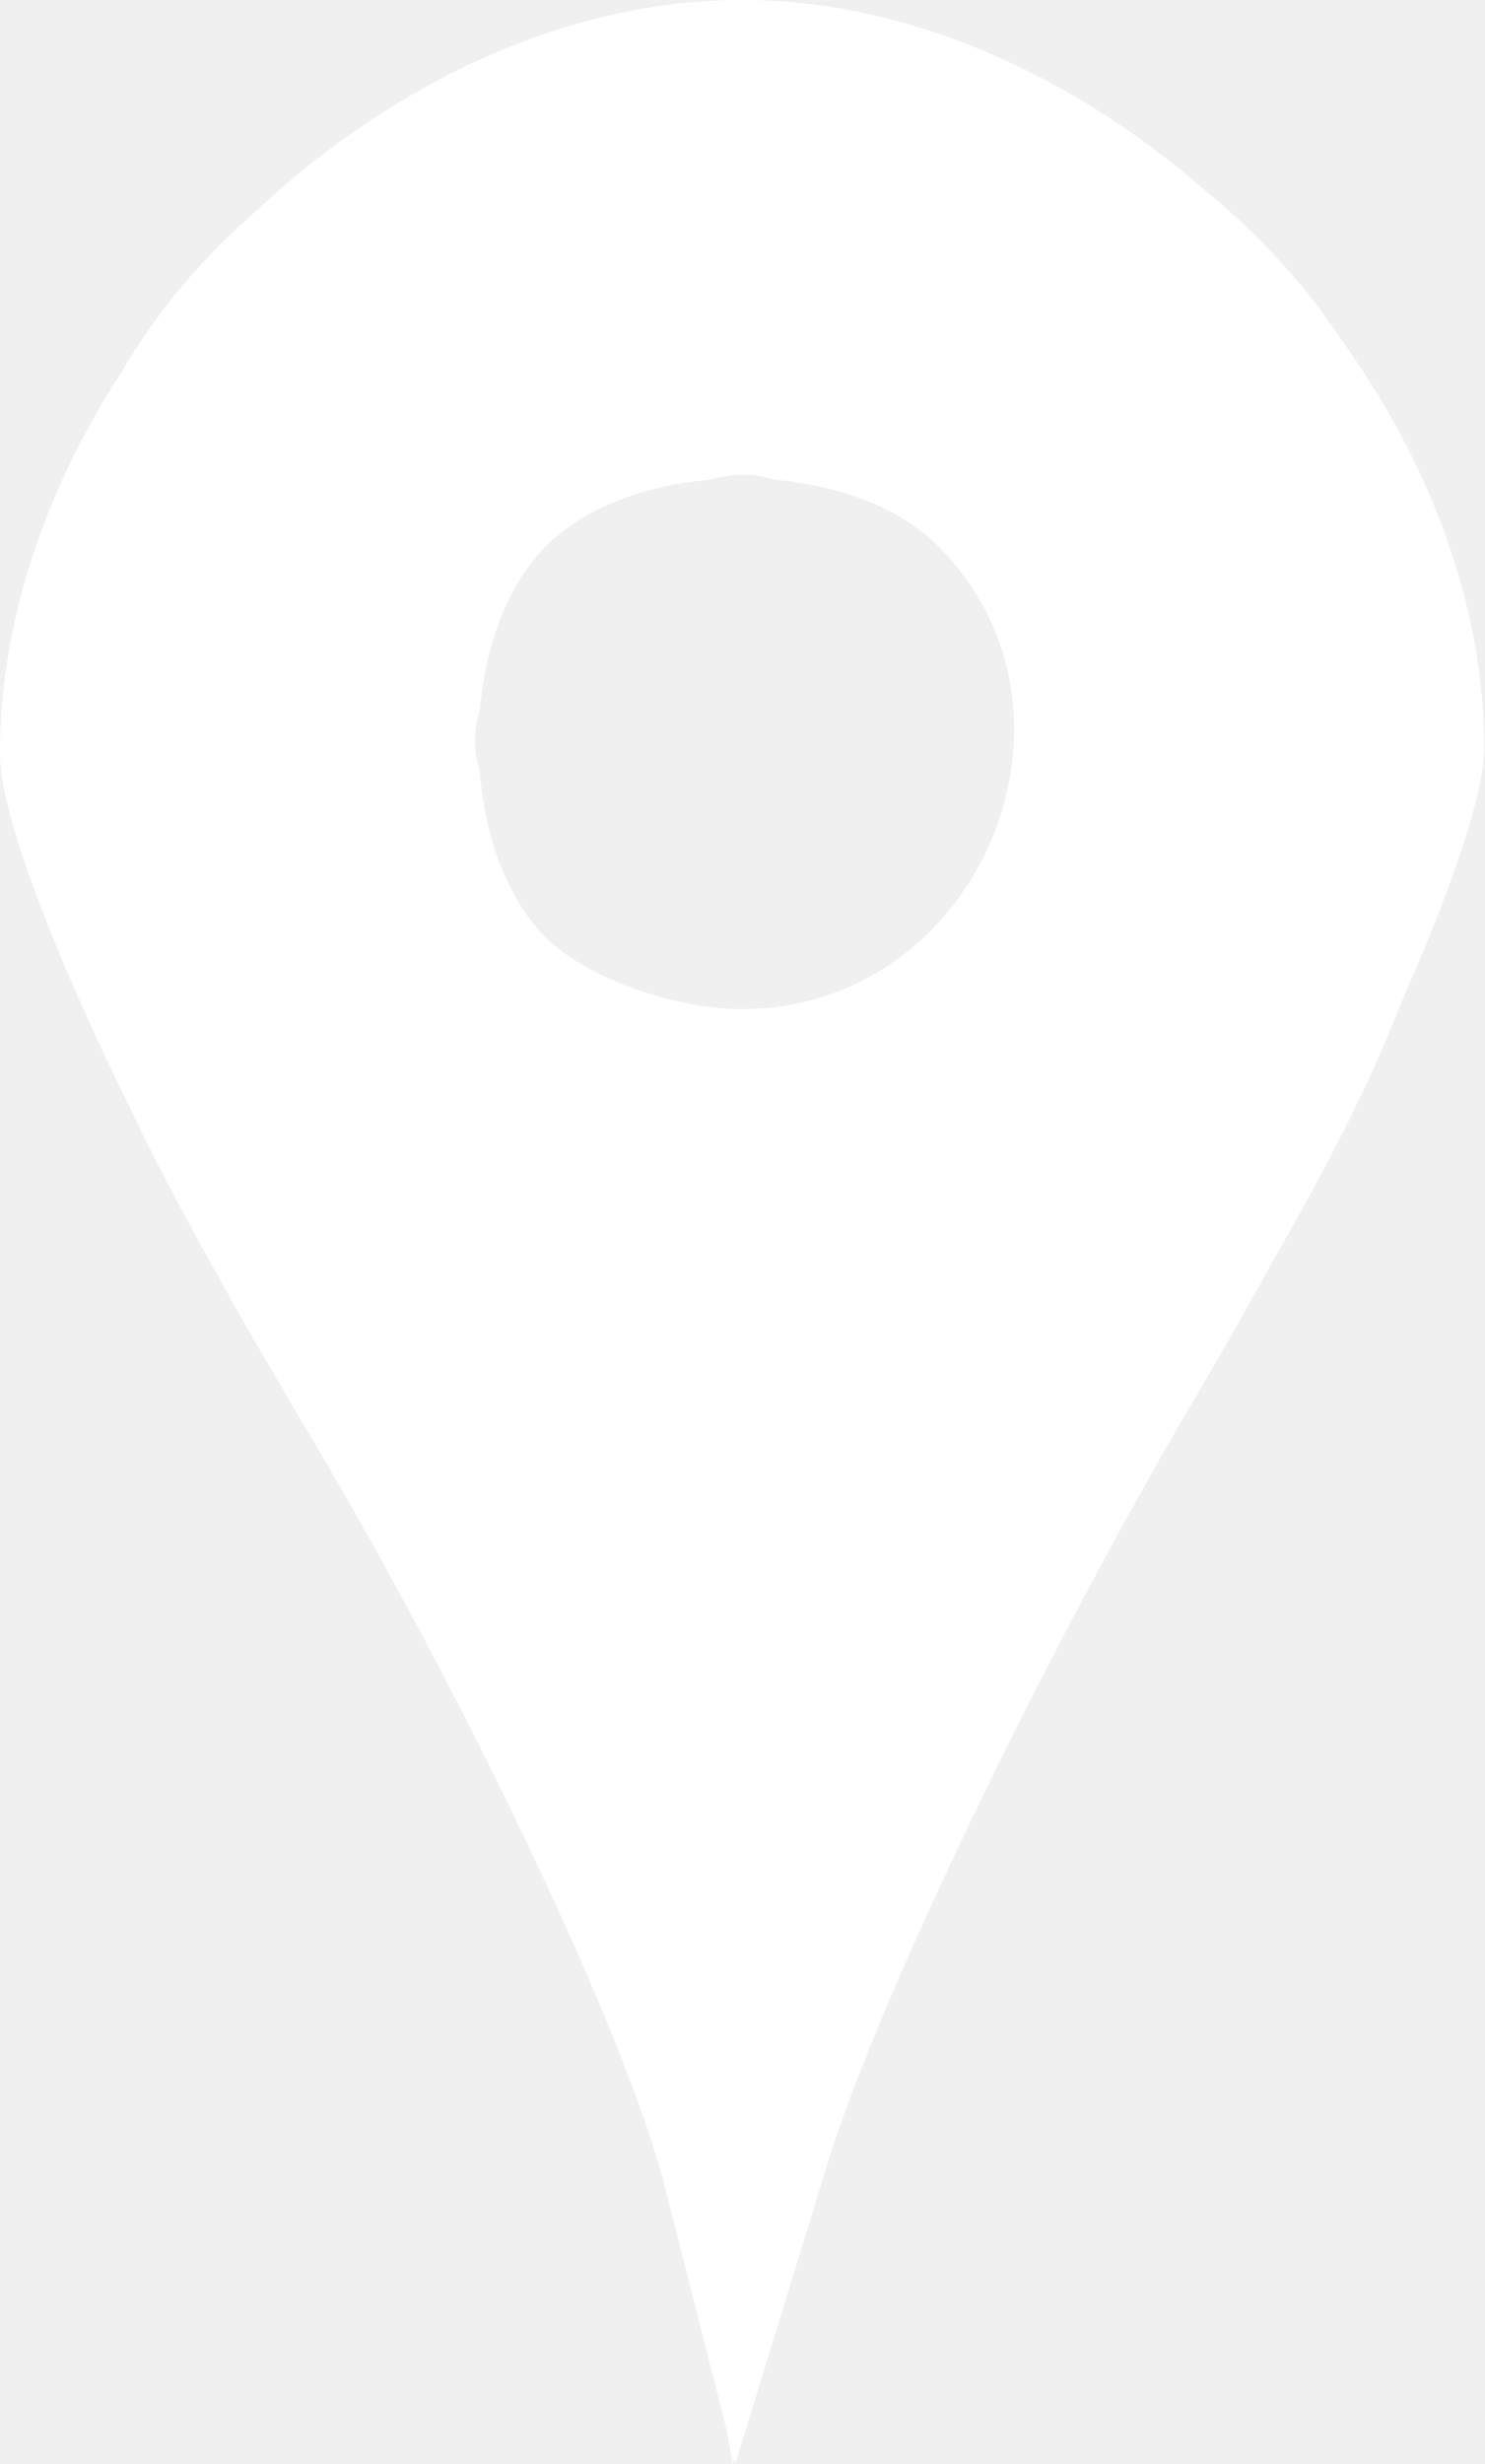
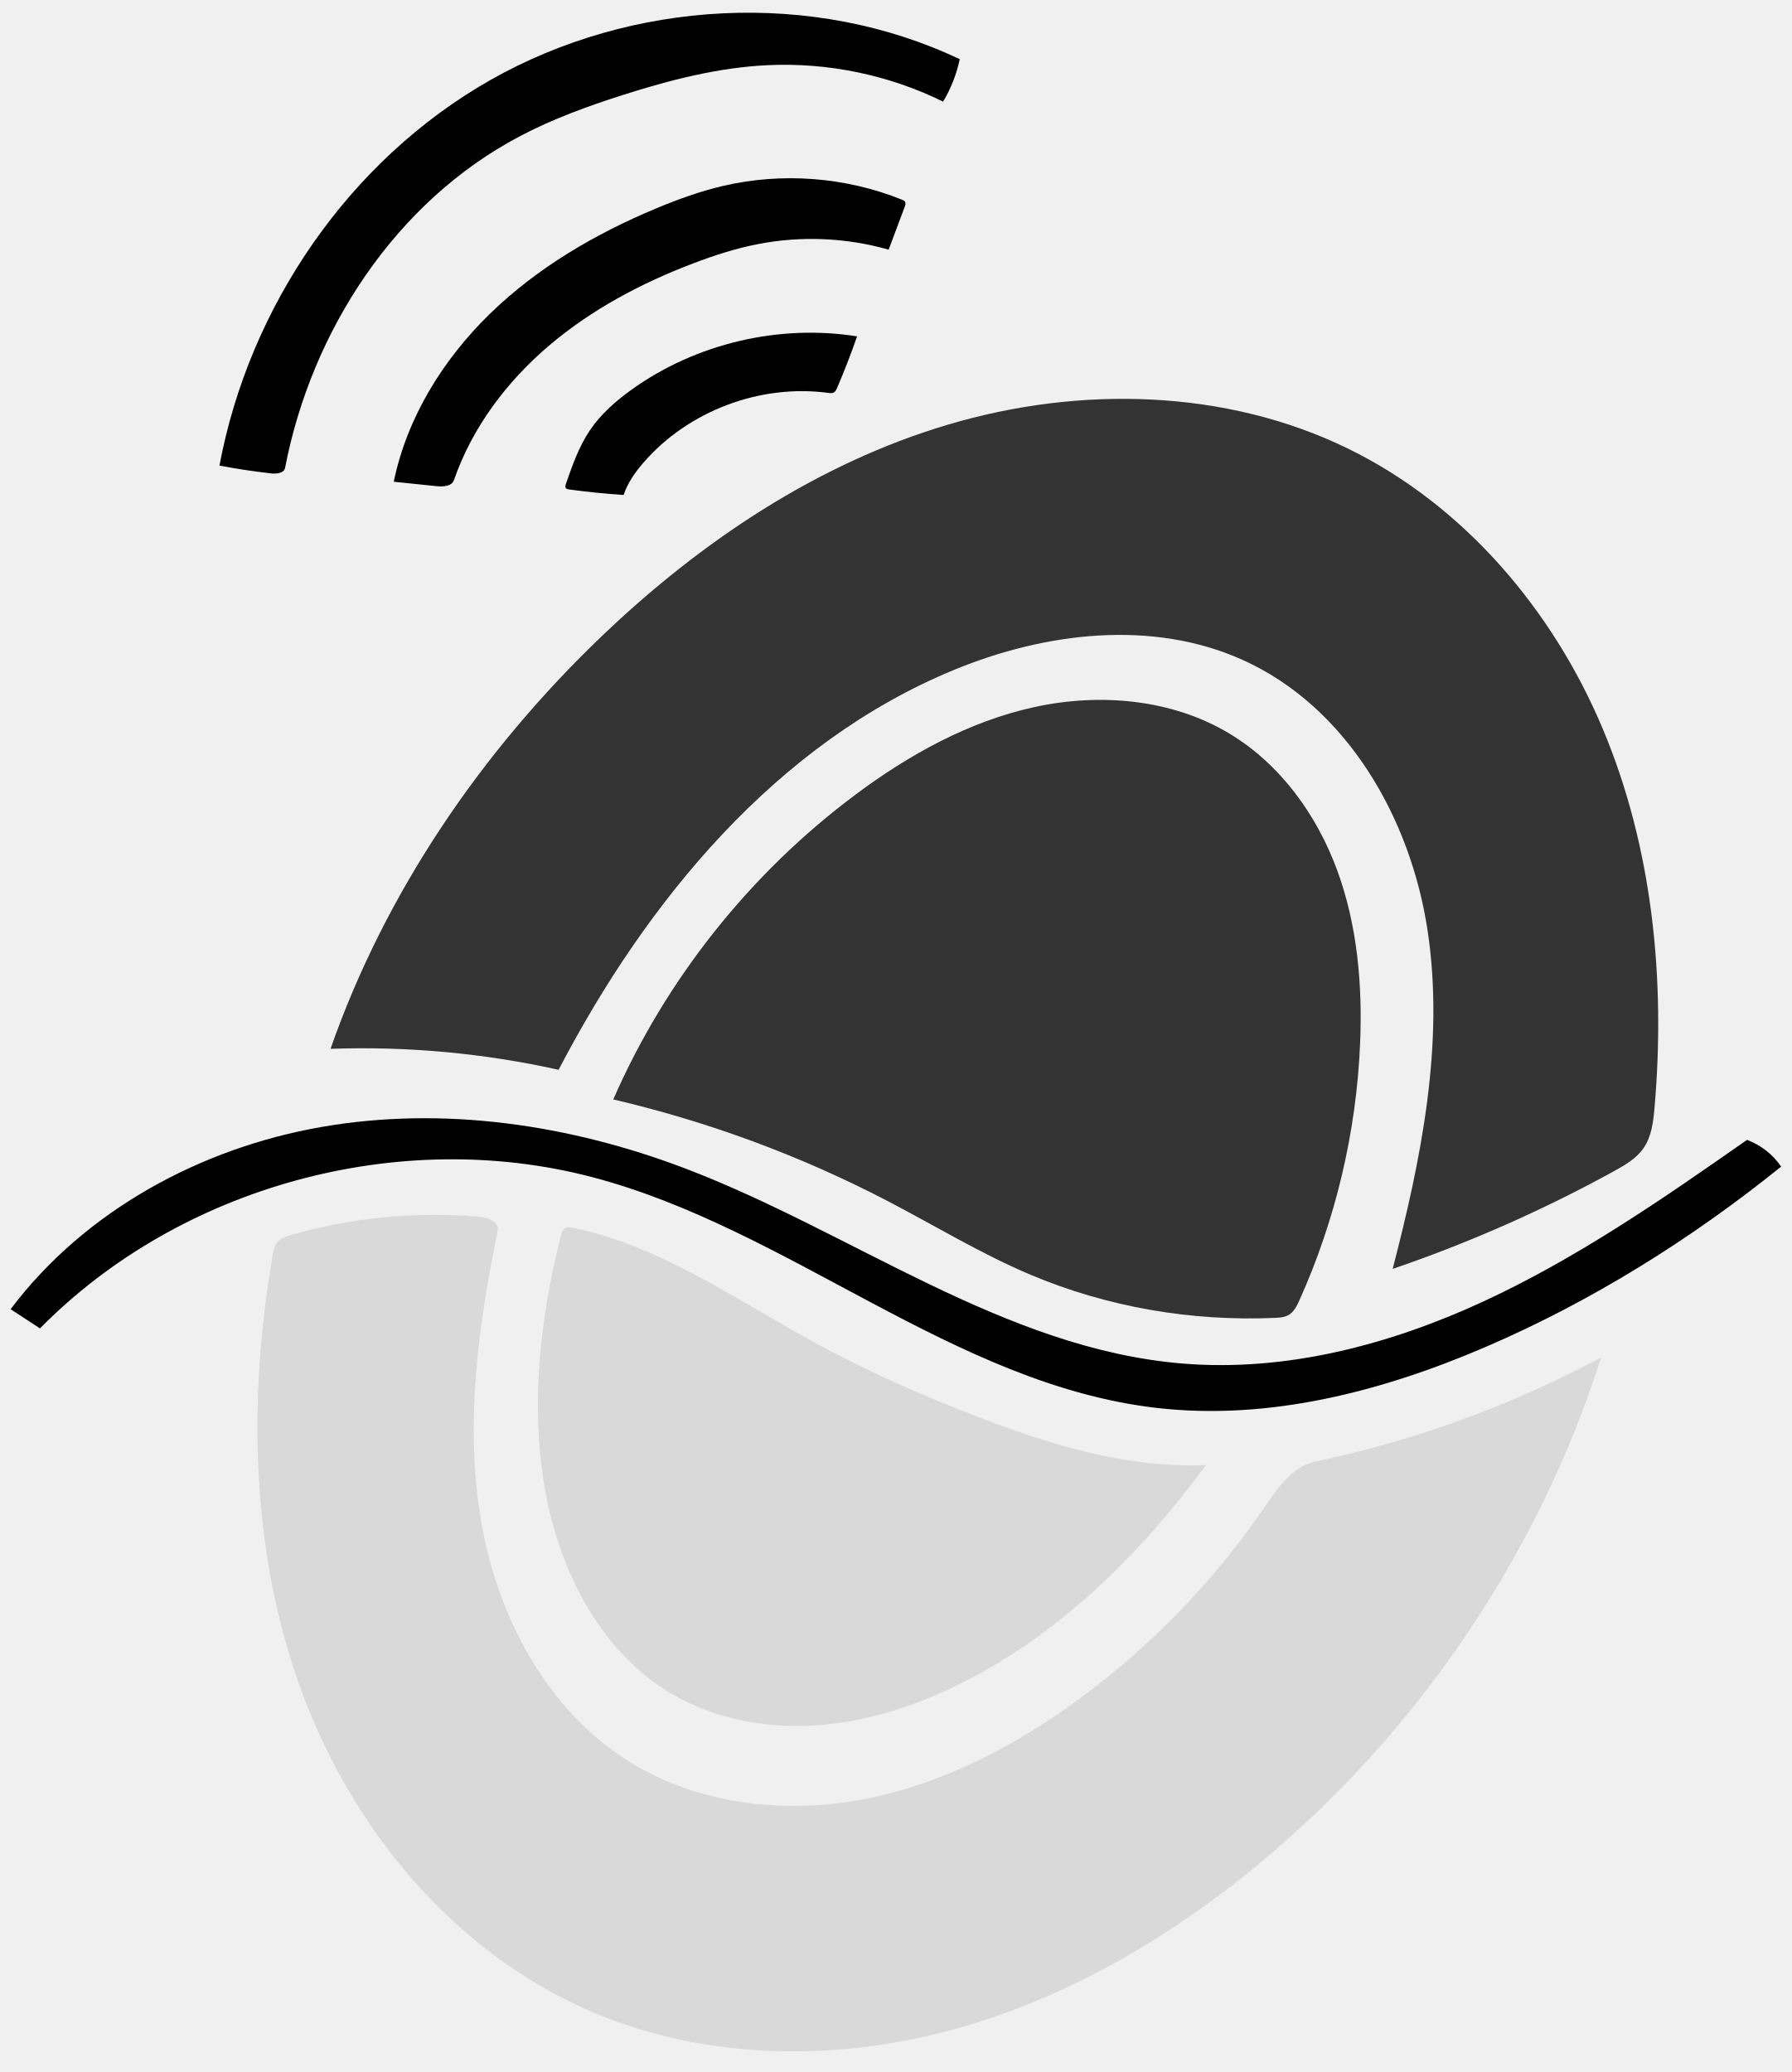
- <svg xmlns="http://www.w3.org/2000/svg" width="6.614mm" height="10.978mm" viewBox="0 0 6.614 10.978" version="1.1" id="svg8">
-   <style id="style10" />
+ <svg xmlns="http://www.w3.org/2000/svg" width="204mm" height="236mm" viewBox="0 0 204 236" version="1.1" id="svg8">
  <defs id="defs2" />
-   <g id="layer1" transform="translate(-89.50927,-171.04)">
-     <g id="g26" transform="translate(0.4677217,-18.90932)">
-       <path id="path32" style="fill:#ffffff;fill-opacity:1;stroke-width:1" d="m 12.498,-0.002 c -2.953,0 -5.882,1.401 -8.166,3.539 C 3.41,4.329 2.649,5.239 2.055,6.252 0.781,8.21 -0.002,10.443 0,12.691 c 6.8195633e-4,0.998 0.87,3.292 2.219,6.027 0.403,0.847 0.909,1.802 1.496,2.848 0.163,0.295 0.328,0.588 0.498,0.885 0.112,0.194 0.233,0.399 0.352,0.602 0.147,0.25 0.287,0.5 0.438,0.75 2.75,4.572 5.534,10.422 6.189,13 l 1.039,4.08 0.109,0.607 0.023,-0.088 0.021,0.088 1.557,-5.068 c 0.856,-2.788 3.694,-8.677 6.307,-13.088 0.387,-0.653 0.758,-1.313 1.119,-1.973 1.019,-1.763 1.745,-3.206 2.229,-4.471 0.865,-1.952 1.402,-3.539 1.402,-4.287 0,-2.403 -0.915,-4.805 -2.389,-6.859 -0.62,-0.938 -1.388,-1.784 -2.293,-2.521 -2.236,-1.957 -5.026,-3.225 -7.818,-3.225 z m 0,7.994 c 0.176,0 0.363,0.034 0.555,0.086 1.069,0.097 2.088,0.458 2.746,1.115 2.805,2.805 0.691,7.799 -3.301,7.799 -1.155,0 -2.641,-0.539 -3.301,-1.199 C 8.525,15.121 8.165,14.071 8.078,12.977 8.031,12.801 7.998,12.634 7.998,12.492 c 0,-0.176 0.034,-0.363 0.086,-0.555 C 8.181,10.869 8.54,9.851 9.197,9.193 9.855,8.536 10.874,8.175 11.943,8.078 c 0.192,-0.052 0.379,-0.086 0.555,-0.086 z" transform="matrix(0.2645833,0,0,0.2645833,89.04155,189.9494)" />
-     </g>
+   <g id="layer1">
+     <path class="selected" fill="#000000" opacity="1" stroke="none" d="M 108.682,76.288 C 88.465,84.611 73.675,102.543 63.623,121.848 55.113,119.957 46.359,119.152 37.644,119.461 43.89,101.606 54.866,85.529 68.579,72.42 79.795,61.698 93.075,52.788 107.991,48.359 c 14.916,-4.429 31.571,-4.086 45.539,2.74 13.239,6.47 23.344,18.411 29.02,31.936 5.676,13.525 7.148,28.542 5.886,43.141 -0.139,1.608 -0.338,3.29 -1.265,4.616 -0.822,1.176 -2.117,1.924 -3.378,2.617 -8.048,4.421 -16.485,8.146 -25.182,11.117 3.266,-12.573 5.91,-25.639 3.988,-38.482 -1.922,-12.844 -9.202,-25.557 -21.119,-30.9 -10.256,-4.599 -22.404,-3.136 -32.799,1.144 z" id="path10" style="fill:#333333;fill-opacity:1;stroke-width:0.095;stroke-linecap:round;stroke-linejoin:round" />
+     <path class="selected" fill="#000000" opacity="1" stroke="none" d="m 149.798,166.476 c 11.345,-2.395 22.345,-6.402 32.558,-11.862 -7.123,22.357 -20.803,42.612 -38.929,57.64 -10.54,8.739 -22.695,15.79 -35.988,19.205 -13.293,3.415 -27.781,3.019 -40.357,-2.454 -15.436,-6.717 -26.995,-20.712 -32.755,-36.44 -5.76,-15.728 -6.111,-33.039 -3.285,-49.538 0.096,-0.56 0.209,-1.15 0.582,-1.581 0.396,-0.457 1.011,-0.652 1.596,-0.817 6.905,-1.948 14.166,-2.647 21.319,-2.052 1.01,0.084 2.346,0.601 2.145,1.587 -2.224,10.871 -3.753,22.093 -1.9,33.033 1.853,10.939 7.508,21.666 16.994,27.523 7.765,4.794 17.477,5.923 26.461,4.231 8.984,-1.692 17.295,-6.026 24.646,-11.425 8.218,-6.035 15.398,-13.461 21.137,-21.86 1.497,-2.191 3.168,-4.641 5.776,-5.192 z" id="path12" style="fill:#d9d9d9;fill-opacity:1;stroke-width:0.095;stroke-linecap:round;stroke-linejoin:round" />
+     <path class="selected" fill="#000000" opacity="1" stroke="none" d="m 97.421,90.516 c 6.114,-4.562 12.952,-8.364 20.422,-9.988 7.47,-1.624 15.642,-0.904 22.183,3.03 5.771,3.471 9.931,9.228 12.251,15.52 2.319,6.292 2.908,13.105 2.626,19.799 -0.424,10.055 -2.781,20.026 -6.908,29.218 -0.293,0.653 -0.633,1.345 -1.261,1.695 -0.457,0.255 -1.001,0.29 -1.524,0.313 -9.489,0.422 -19.084,-1.213 -27.826,-4.903 -5.659,-2.389 -10.917,-5.605 -16.364,-8.439 -9.849,-5.125 -20.35,-9.011 -31.174,-11.536 5.976,-13.67 15.579,-25.757 27.576,-34.709 z" id="path14" style="fill:#333333;fill-opacity:1;stroke-width:0.095;stroke-linecap:round;stroke-linejoin:round" />
+     <path class="selected" fill="#000000" opacity="1" stroke="none" d="m 78.014,133.078 c 19.071,7.257 36.311,20.549 56.664,22.229 11.748,0.97 23.549,-2.119 34.238,-7.056 10.689,-4.937 20.417,-11.674 30.054,-18.417 1.57,0.583 2.949,1.663 3.886,3.044 -10.233,8.246 -21.485,15.288 -33.571,20.502 -11.836,5.106 -24.796,8.468 -37.613,6.974 -23.116,-2.694 -41.737,-20.382 -64.241,-26.283 -22.029,-5.777 -46.949,1.053 -62.877,17.232 -1.114,-0.729 -2.229,-1.457 -3.343,-2.186 8.408,-11.176 21.602,-18.357 35.44,-20.762 13.838,-2.405 28.244,-0.269 41.363,4.723 z" id="path16" style="stroke-width:0.095;stroke-linecap:round;stroke-linejoin:round" />
+     <path class="selected" fill="#000000" opacity="1" stroke="none" d="m 109.098,191.907 c -5.083,2.493 -10.587,4.253 -16.244,4.615 -5.657,0.362 -11.479,-0.73 -16.356,-3.6 -8.318,-4.895 -12.985,-14.385 -14.528,-23.864 -1.53,-9.404 -0.426,-19.078 1.909,-28.318 0.083,-0.327 0.193,-0.689 0.488,-0.855 0.259,-0.146 0.581,-0.094 0.872,-0.034 9.933,2.035 18.453,8.089 27.334,12.953 6.047,3.312 12.369,6.114 18.811,8.585 8.315,3.191 17.061,5.869 25.967,5.489 -7.524,10.214 -16.828,19.424 -28.255,25.027 z" id="path18" style="fill:#d9d9d9;fill-opacity:1;stroke-width:0.095;stroke-linecap:round;stroke-linejoin:round" />
+     <path class="selected" fill="#000000" opacity="1" stroke="none" d="m 70.883,10.836 c -4.002,1.278 -7.966,2.726 -11.68,4.682 -14.157,7.458 -23.72,22.138 -26.735,37.768 -0.119,0.62 -0.97,0.704 -1.601,0.633 C 28.9,53.695 26.94,53.399 24.995,53.033 28.381,34.921 39.744,18.263 55.848,9.119 71.951,-0.025 92.575,-1.213 109.306,6.743 108.946,8.442 108.303,10.081 107.412,11.574 101.26,8.547 94.326,7.103 87.467,7.421 81.811,7.683 76.274,9.115 70.883,10.836 Z" id="path20" style="stroke-width:0.095;stroke-linecap:round;stroke-linejoin:round" />
+     <path class="selected" fill="#000000" opacity="1" stroke="none" d="m 44.846,54.869 c 1.509,-7.316 5.625,-13.96 11.003,-19.179 5.379,-5.219 11.979,-9.077 18.913,-11.967 2.455,-1.023 4.965,-1.933 7.556,-2.54 6.743,-1.579 13.975,-1.028 20.397,1.556 0.138,0.055 0.284,0.12 0.359,0.247 0.1,0.172 0.032,0.388 -0.037,0.574 -0.61,1.625 -1.219,3.25 -1.829,4.876 -4.833,-1.377 -9.996,-1.593 -14.928,-0.626 -2.509,0.492 -4.951,1.283 -7.339,2.191 -5.928,2.255 -11.612,5.274 -16.43,9.38 -4.818,4.105 -8.75,9.338 -10.808,15.302 -0.246,0.713 -1.227,0.768 -1.982,0.69 -1.625,-0.168 -3.249,-0.336 -4.874,-0.504 z" id="path22" style="stroke-width:0.095;stroke-linecap:round;stroke-linejoin:round" />
+     <path class="selected" fill="#000000" opacity="1" stroke="none" d="m 64.815,55.75 c -0.138,-0.019 -0.291,-0.047 -0.372,-0.159 -0.095,-0.132 -0.045,-0.313 0.008,-0.466 0.73,-2.108 1.474,-4.244 2.722,-6.097 1.25,-1.856 2.965,-3.361 4.789,-4.667 7.314,-5.237 16.748,-7.462 25.652,-6.049 -0.688,1.979 -1.446,3.934 -2.272,5.861 -0.091,0.211 -0.197,0.439 -0.404,0.542 -0.183,0.092 -0.4,0.064 -0.603,0.037 -7.758,-1.045 -15.959,2.052 -21.058,7.952 -0.947,1.095 -1.803,2.302 -2.25,3.675 -2.077,-0.14 -4.149,-0.35 -6.212,-0.63 z" id="path24" style="stroke-width:0.095;stroke-linecap:round;stroke-linejoin:round" />
  </g>
</svg>
